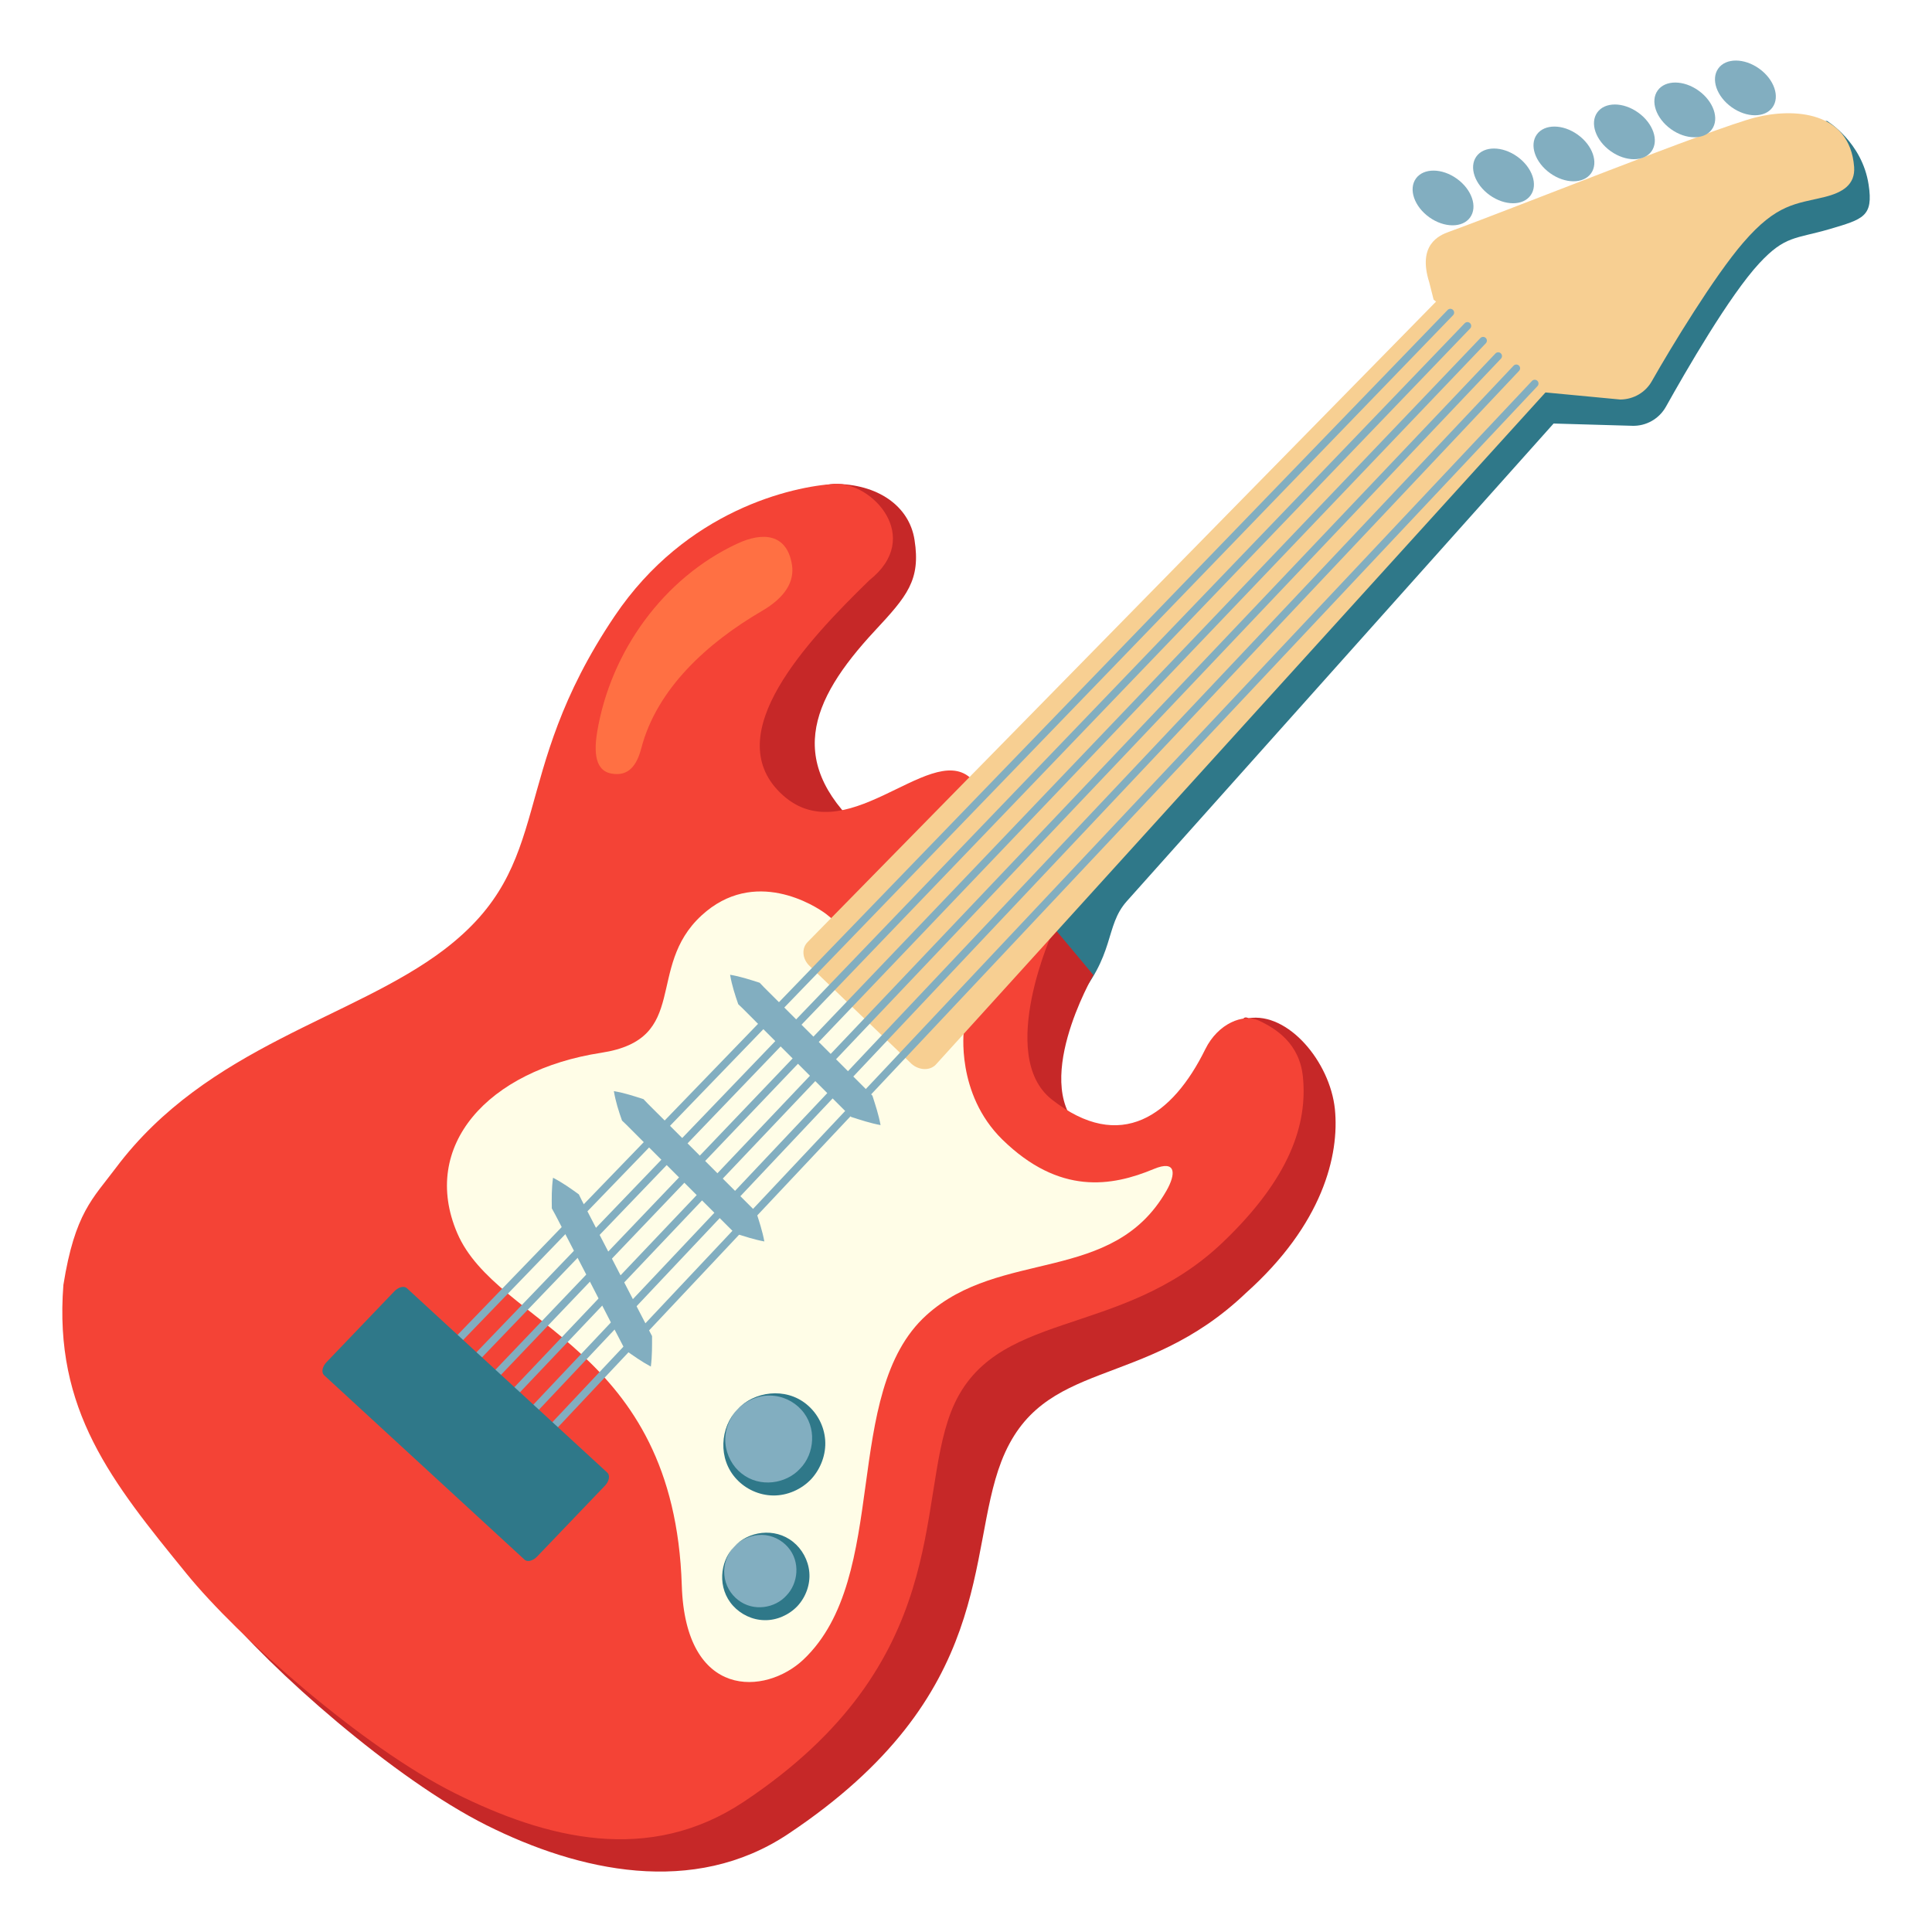
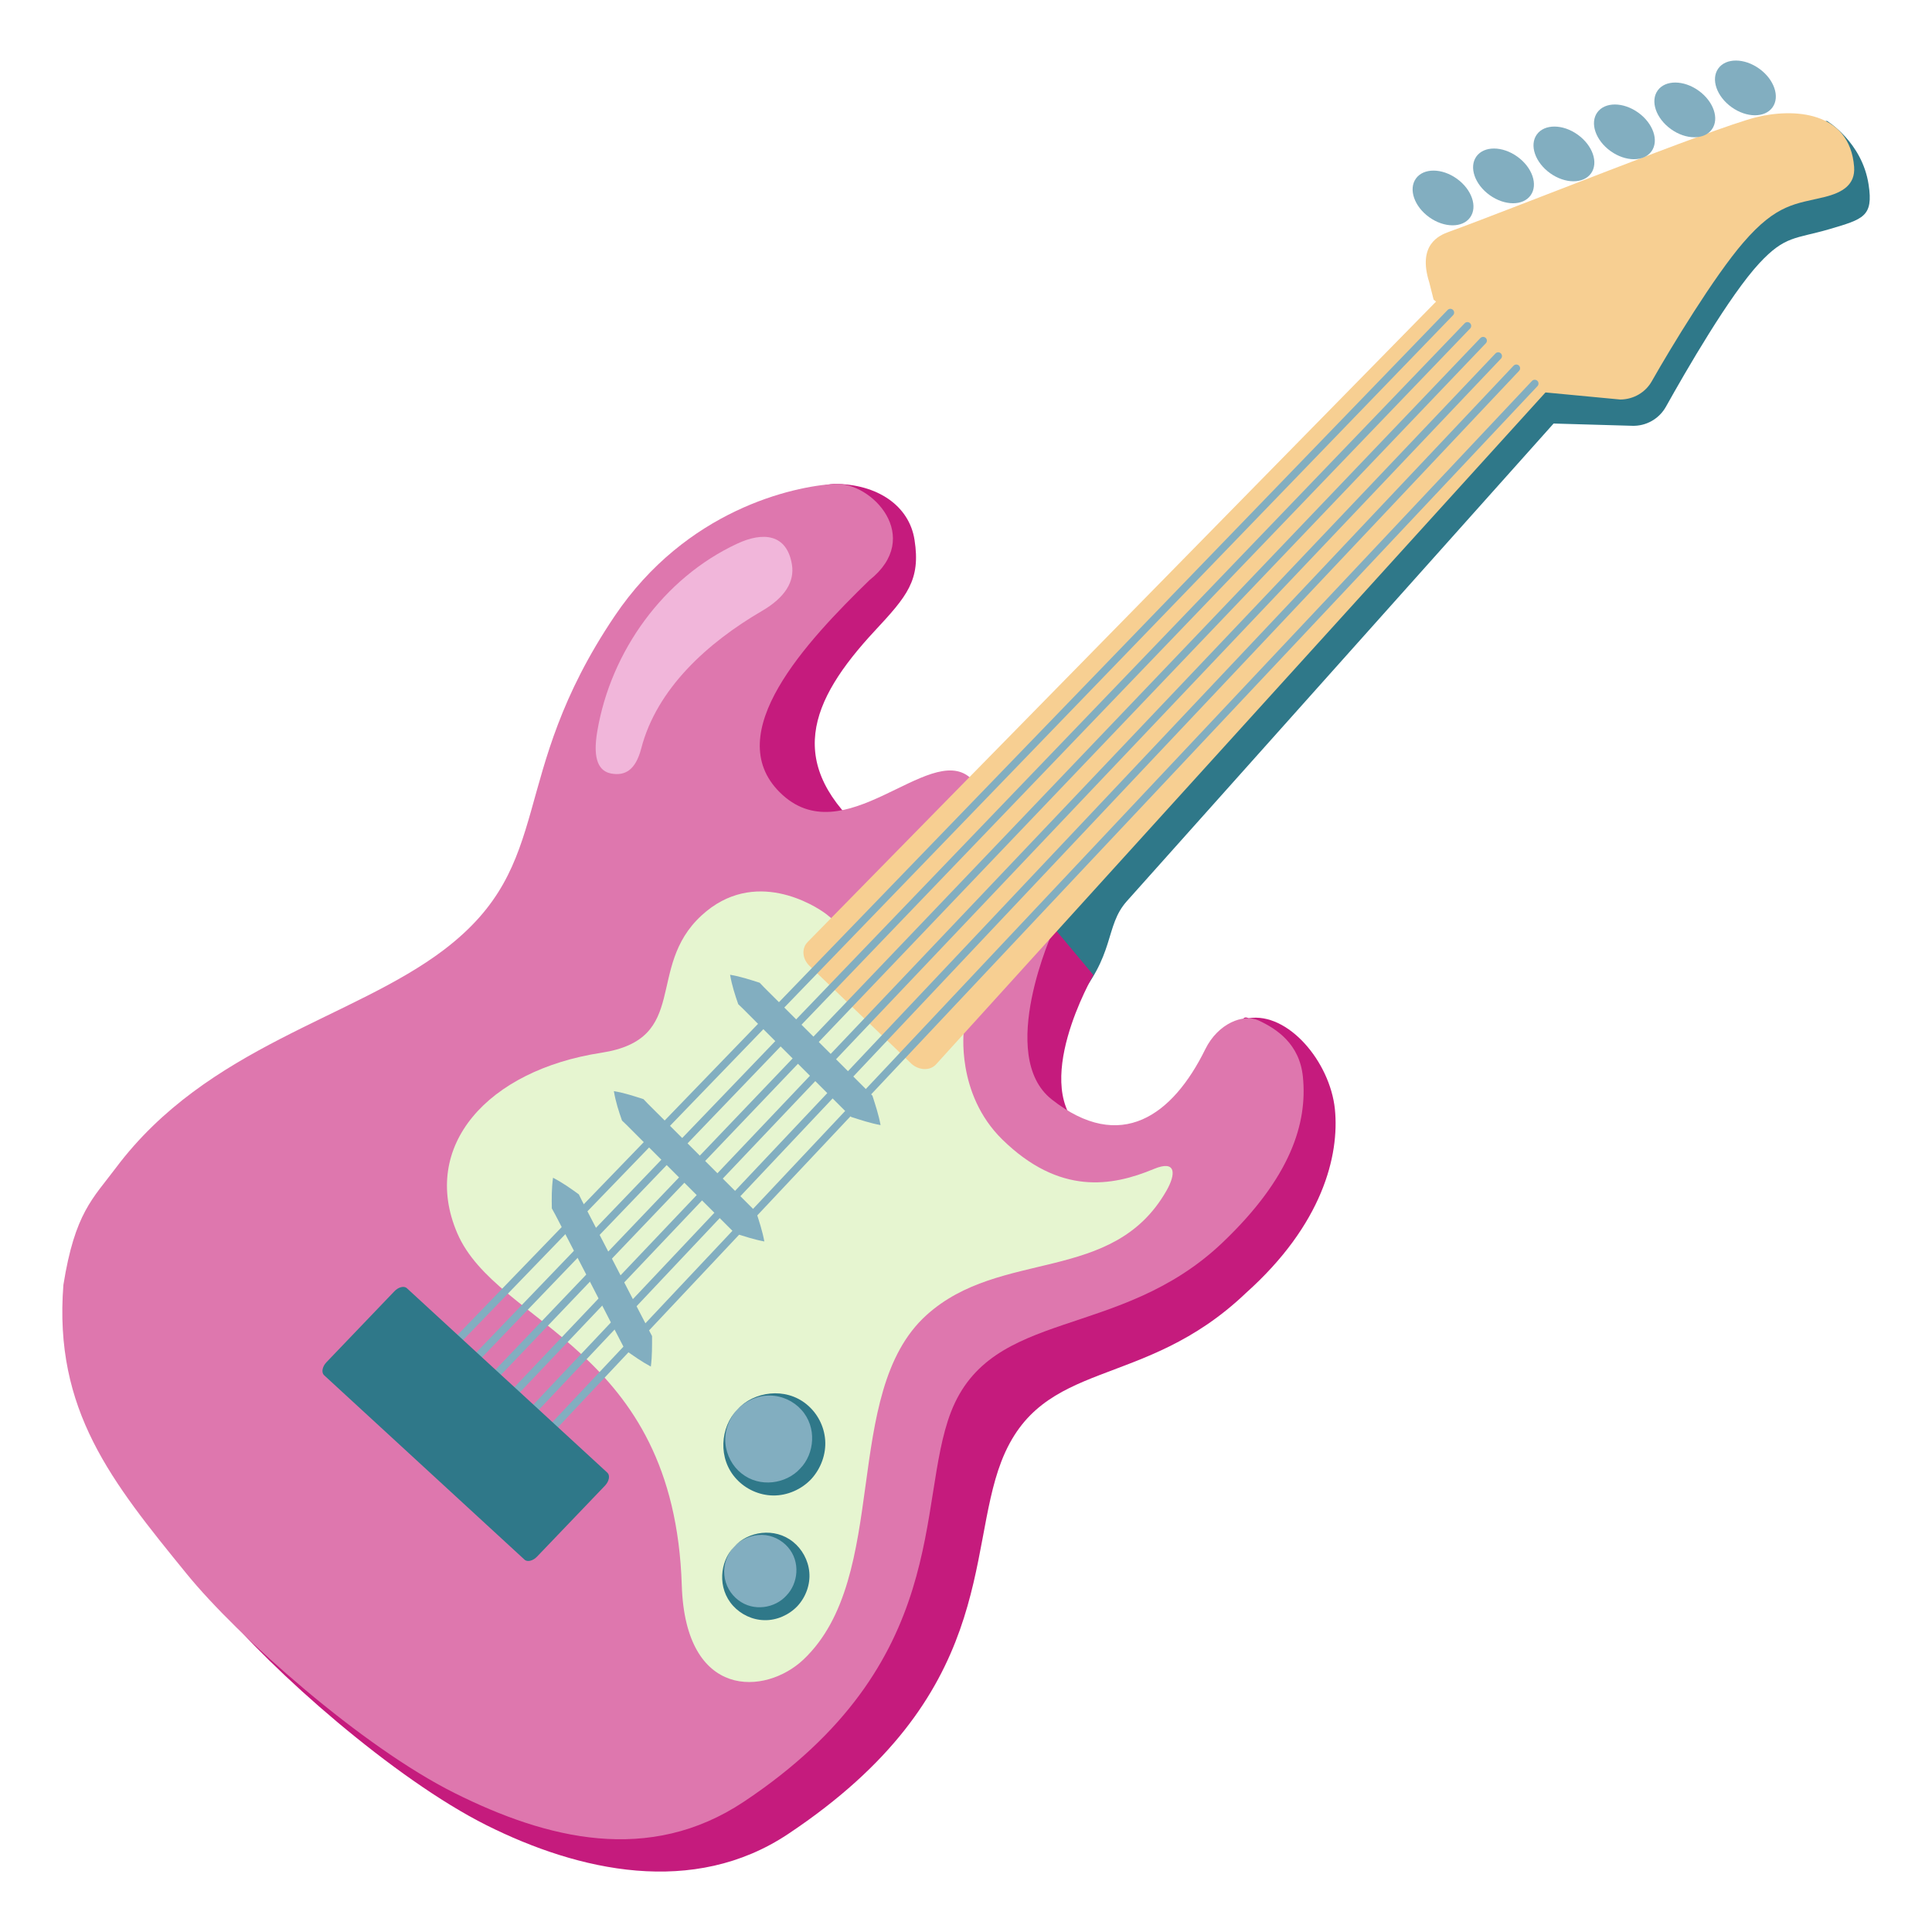
<svg xmlns="http://www.w3.org/2000/svg" width="800px" height="800px" viewBox="0 0 128 128" aria-hidden="true" role="img" class="iconify iconify--noto" preserveAspectRatio="xMidYMid meet">
  <path d="M123.8 12.23c-.43-2.82-2.76-4.22-2.76-4.22c-3.42.43-23.16 8.99-23.16 8.99l-.65 5.55L54.61 64.3c-.42.42-.36 1.13.13 1.59l6.74 6.74c.52.44 1.25.44 1.63-.01c0 0 3.65-1.27 7.97-6.12c2.88-3.23 2.07-5.11 3.58-6.8c11.31-12.66 27.04-30.26 28.27-31.64l5.21.15c.92.03 1.78-.46 2.23-1.26c1.33-2.38 4.22-7.39 6.19-9.51c1.71-1.84 2.38-1.6 4.65-2.26c2.22-.66 2.92-.82 2.59-2.95z" fill="#2f7889">

</path>
-   <path d="M56.78 62.1s-3.62-4.12-7.31-2.46c-4.93 2.22-1.56 7.75-8.15 10.04c-7.2 2.49-12.3 7.24-9.84 13c2.64 6.18 13.18 6.53 13.68 22.38c.24 7.59 5.66 7.4 8.06 4.91c4.21-4.39 3.79-17.97 8.14-22.81c4.35-4.84 15.13-3.6 19.04-12.62c0 0-6.7 6.73-15.21.09c-4.03-3.15-3.98-8.4-3.98-8.4l-4.43-4.13z" fill="#fffde7">
+   <path d="M67.24 54.3s.44.45-.84-.65c-2.74-2.35-4.61 5.96-8.85 1.75c-5.61-4.74-3.94-8.93.41-13.61c2.13-2.29 3.05-3.35 2.63-6.02c-.35-2.27-2.47-3.71-5.31-3.71c-2.77.16-7.7 3.86-12.44 10.9c-7.21 10.7-3.79 16.38-11.3 22.1c-7.5 5.71-24.07 7.73-25.21 22.21c-.65 8.31 3.21 13.05 8.15 19.12c3.42 4.21 11.64 11.48 17.76 14.54s13.71 4.75 19.97.58C66.07 112.28 64 102.9 66.34 96.83c2.69-6.96 9.36-4.63 16.2-11.16c5.08-4.54 6.21-9.12 5.9-12.19c-.33-3.15-3.11-6.44-5.72-6.02c-1-.47.1 2.47-.75 4.19c-2.15 4.37-5.6 6.92-10.17 3.32c-3.69-2.91.64-10.37.64-10.37l-2.86-3.42l-2.34-6.88z" fill="#c51b7d">

</path>
-   <path d="M67.24 54.3s.44.45-.84-.65c-2.74-2.35-4.61 5.96-8.85 1.75c-5.61-4.74-3.94-8.93.41-13.61c2.13-2.29 3.05-3.35 2.63-6.02c-.35-2.27-2.47-3.71-5.31-3.71c-2.77.16-7.7 3.86-12.44 10.9c-7.21 10.7-3.79 16.38-11.3 22.1c-7.5 5.71-24.07 7.73-25.21 22.21c-.65 8.31 3.21 13.05 8.15 19.12c3.42 4.21 11.64 11.48 17.76 14.54s13.71 4.75 19.97.58C66.07 112.28 64 102.9 66.34 96.83c2.69-6.96 9.36-4.63 16.2-11.16c5.08-4.54 6.21-9.12 5.9-12.19c-.33-3.15-3.11-6.44-5.72-6.02c-1-.47.1 2.47-.75 4.19c-2.15 4.37-5.6 6.92-10.17 3.32c-3.69-2.91.64-10.37.64-10.37l-2.86-3.42l-2.34-6.88z" fill="#c62828">
+   <path d="M65.1 52.16s.44.45-.84-.65c-2.74-2.35-8.37 5.19-12.6.98c-3.93-3.91 1.75-9.97 5.94-14.05c3.6-2.85.17-6.52-2.3-6.38c-2.77.16-9.84 1.72-14.58 8.76c-7.21 10.7-3.79 16.38-11.3 22.1c-6.04 4.59-15.67 6.36-21.74 14.45c-1.52 2.03-2.72 2.98-3.48 7.76c-.65 8.31 3.21 13.05 8.15 19.12c3.42 4.21 11.64 11.48 17.76 14.54s12.9 4.75 19.17.58C63.14 110.14 60.66 99.64 63 93.56c2.69-6.96 11.16-4.72 18-11.24c4.52-4.31 5.63-7.91 5.32-10.98c-.22-2.2-1.77-3.19-2.93-3.73c-1-.47-2.69.18-3.54 1.91c-2.15 4.37-5.6 6.92-10.17 3.32c-3.69-2.91.11-11.22.11-11.22l-4.69-9.46z" fill="#de77ae">

</path>
-   <path d="M65.1 52.16s.44.45-.84-.65c-2.74-2.35-8.37 5.19-12.6.98c-3.93-3.91 1.75-9.97 5.94-14.05c3.6-2.85.17-6.52-2.3-6.38c-2.77.16-9.84 1.72-14.58 8.76c-7.21 10.7-3.79 16.38-11.3 22.1c-6.04 4.59-15.67 6.36-21.74 14.45c-1.52 2.03-2.72 2.98-3.48 7.76c-.65 8.31 3.21 13.05 8.15 19.12c3.42 4.21 11.64 11.48 17.76 14.54s12.9 4.75 19.17.58C63.14 110.14 60.66 99.64 63 93.56c2.69-6.96 11.16-4.72 18-11.24c4.52-4.31 5.63-7.91 5.32-10.98c-.22-2.2-1.77-3.19-2.93-3.73c-1-.47-2.69.18-3.54 1.91c-2.15 4.37-5.6 6.92-10.17 3.32c-3.69-2.91.11-11.22.11-11.22l-4.69-9.46z" fill="#f44336">
- 
- </path>
-   <path d="M54.74 60.56c-.75-.57-4.77-3.12-8.26.09c-3.76 3.46-.7 8.19-6.65 9.1c-7.53 1.16-12 6.18-9.54 11.94c2.64 6.18 14.38 7.49 14.88 23.35c.24 7.59 5.55 7.28 8.06 4.91c5.81-5.5 2.45-17.65 8.14-22.81c4.91-4.45 12.35-2.02 15.91-8.25c.63-1.1.67-2.07-.84-1.44c-2.78 1.16-6.25 1.75-10.04-1.96c-3.09-3.04-2.54-7.25-2.54-7.25s-8.41-7.14-9.12-7.68z" fill="#fffde7">
+   <path d="M54.74 60.56c-.75-.57-4.77-3.12-8.26.09c-3.76 3.46-.7 8.19-6.65 9.1c-7.53 1.16-12 6.18-9.54 11.94c2.64 6.18 14.38 7.49 14.88 23.35c.24 7.59 5.55 7.28 8.06 4.91c5.81-5.5 2.45-17.65 8.14-22.81c4.91-4.45 12.35-2.02 15.91-8.25c.63-1.1.67-2.07-.84-1.44c-2.78 1.16-6.25 1.75-10.04-1.96c-3.09-3.04-2.54-7.25-2.54-7.25s-8.41-7.14-9.12-7.68z" fill="#e6f5d0">

</path>
  <ellipse transform="rotate(-46.804 51.118 95.513)" cx="51.12" cy="95.51" rx="3.14" ry="3.11" fill="#82aec0">

</ellipse>
  <path d="M48.85 93.39c1.09-1.21 3.18-1.51 4.59-.35a3.39 3.39 0 0 1 1.23 2.36c.07.93-.28 1.89-.92 2.59c-.65.69-1.59 1.1-2.52 1.09c-.94-.01-1.83-.43-2.43-1.08c-1.26-1.34-1.09-3.45.05-4.61zm0 0c-.56.6-.86 1.43-.79 2.23c.07.8.48 1.54 1.07 2c1.21.97 2.96.69 3.88-.32c.96-.98 1.13-2.75.08-3.9c-.5-.56-1.26-.93-2.07-.94c-.79-.02-1.6.33-2.17.93z" fill="#2f7889">

</path>
  <ellipse transform="rotate(-46.804 50.554 104.269)" cx="50.55" cy="104.27" rx="2.65" ry="2.62" fill="#82aec0">

</ellipse>
  <path d="M48.64 102.47c.92-1.02 2.68-1.3 3.9-.32c.59.47 1.01 1.21 1.08 2.02c.07.8-.23 1.64-.79 2.24c-.56.59-1.38.95-2.18.93c-.81-.01-1.57-.39-2.08-.95c-1.06-1.16-.89-2.94.07-3.92zm0 0c-.47.51-.72 1.21-.65 1.88c.06.68.42 1.28.92 1.66c1.02.79 2.45.53 3.19-.3c.78-.8.95-2.24.1-3.21c-.41-.47-1.04-.8-1.72-.81c-.68-.01-1.36.28-1.84.78z" fill="#2f7889">

</path>
  <path d="M102.8 25.55l-6.4-6.85l-42.89 43.71c-.42.42-.36 1.13.13 1.59l6.77 6.5c.52.44 1.25.44 1.63-.01l40.76-44.94z" fill="#f7cf92">

</path>
  <path d="M94.98 19.85l-.29-1.15c-.79-2.5.67-3.11 1.3-3.34c4.04-1.46 17.42-6.84 20.32-7.58c2.49-.63 6.24-.44 6.53 3.27c.09 1.2-.79 1.71-1.95 2c-1.92.47-3.16.43-5.4 3.03c-1.91 2.21-4.78 6.93-6.05 9.17c-.42.75-1.21 1.21-2.09 1.22l-4.96-.47l-7.41-6.15z" fill="#f7cf92">

</path>
  <path d="M48.37 64.58c.71.12 1.33.33 1.96.53c.4.43.83.83 1.24 1.25l2.49 2.49l2.49 2.49l1.25 1.25c.2.63.41 1.25.54 1.95c-.7-.13-1.32-.34-1.95-.54l-1.25-1.25l-2.49-2.49l-2.49-2.49c-.42-.41-.82-.84-1.25-1.24c-.21-.61-.42-1.24-.54-1.95z" fill="#82aec0">

</path>
  <path d="M40.67 72.29c.71.12 1.33.33 1.96.53c.4.43.83.83 1.24 1.25l2.49 2.49l2.49 2.49l1.25 1.25c.2.63.41 1.25.54 1.95c-.7-.13-1.32-.34-1.95-.54l-1.25-1.25l-2.49-2.49l-2.49-2.49c-.42-.41-.82-.84-1.25-1.24c-.22-.62-.42-1.24-.54-1.95z" fill="#82aec0">

</path>
  <path d="M36.64 78.03c.64.33 1.17.71 1.71 1.1c.25.53.54 1.05.8 1.57l1.62 3.13l1.62 3.13l.81 1.56c0 .66.01 1.32-.08 2.02c-.63-.34-1.16-.72-1.7-1.1l-.81-1.56L39 84.75l-1.62-3.13c-.27-.52-.53-1.05-.82-1.56c-.01-.66-.02-1.32.08-2.03z" fill="#82aec0">

</path>
  <g fill="none" stroke="#82aec0" stroke-width=".5" stroke-linecap="round" stroke-miterlimit="10">
    <path d="M27.59 91.62l68.5-70.91">

</path>
    <path d="M28.86 92.77l68.36-71.18">

</path>
    <path d="M30.13 93.93l68.13-71.36">

</path>
    <path d="M31.41 95.08l67.85-71.49">

</path>
    <path d="M32.68 96.24l67.78-71.84">

</path>
    <path d="M33.95 97.4l67.73-71.99">

</path>
  </g>
  <path d="M21.62 90.26c-.27.29-.34.67-.15.85l13.28 12.22c.19.18.57.08.84-.21l4.5-4.7c.27-.29.34-.67.15-.85L26.96 85.35c-.19-.18-.57-.08-.84.21l-4.5 4.7z" fill="#2f7889">

</path>
  <g>
-     <path d="M40.5 51.25c-.81-.15-1.25-.91-.93-2.79c.89-5.3 4.39-10.17 9.27-12.44c1.71-.8 3.3-.66 3.63 1.4c.17 1.09-.42 2.15-2.01 3.07c-3.56 2.08-6.95 5.12-7.98 9.11c-.38 1.44-1.08 1.81-1.98 1.65z" fill="#ff7043">
+     <path d="M40.5 51.25c-.81-.15-1.25-.91-.93-2.79c.89-5.3 4.39-10.17 9.27-12.44c1.71-.8 3.3-.66 3.63 1.4c.17 1.09-.42 2.15-2.01 3.07c-3.56 2.08-6.95 5.12-7.98 9.11c-.38 1.44-1.08 1.81-1.98 1.65z" fill="#f1b6da">

</path>
  </g>
  <g fill="#82aec0">
    <ellipse transform="rotate(-54.364 95.608 13.108)" cx="95.6" cy="13.11" rx="1.57" ry="2.21">

</ellipse>
    <ellipse transform="rotate(-54.364 99.614 11.65)" cx="99.61" cy="11.65" rx="1.57" ry="2.21">

</ellipse>
    <ellipse transform="rotate(-54.364 103.62 10.19)" cx="103.61" cy="10.19" rx="1.57" ry="2.21">

</ellipse>
    <ellipse transform="rotate(-54.364 107.626 8.732)" cx="107.62" cy="8.73" rx="1.57" ry="2.21">

</ellipse>
    <ellipse transform="rotate(-54.364 111.632 7.274)" cx="111.62" cy="7.27" rx="1.57" ry="2.21">

</ellipse>
    <ellipse transform="rotate(-54.364 115.638 5.815)" cx="115.63" cy="5.82" rx="1.57" ry="2.21">

</ellipse>
  </g>
</svg>
